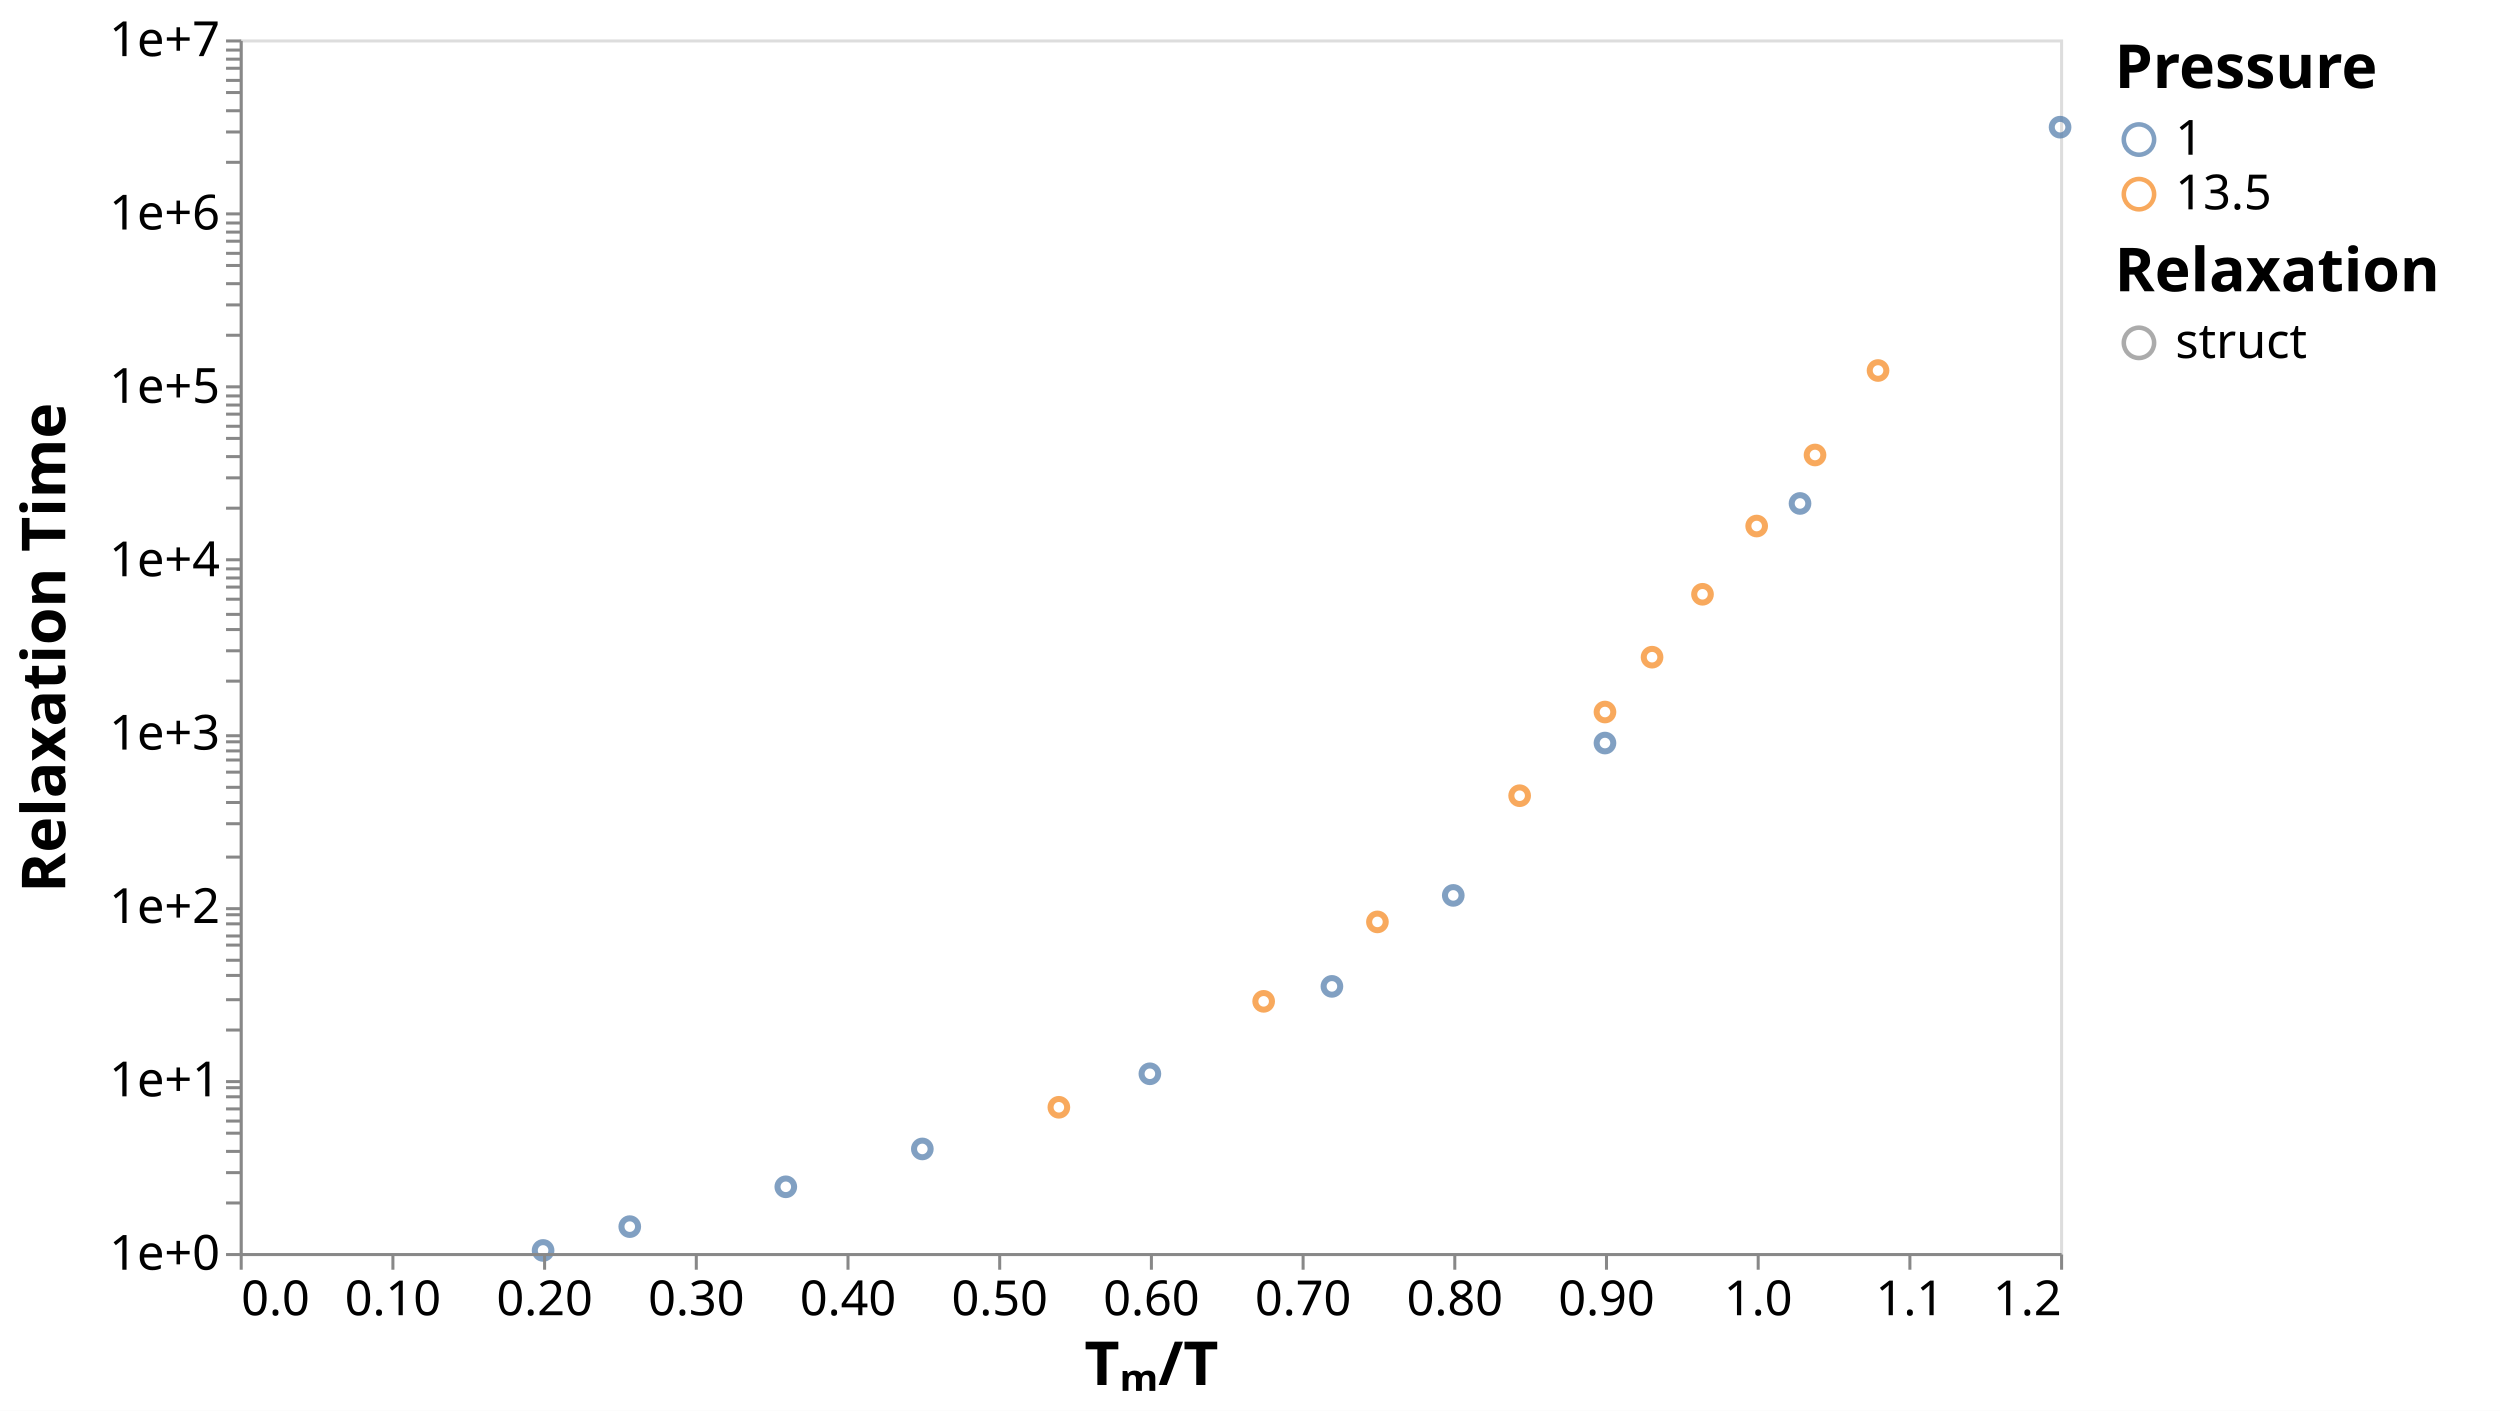
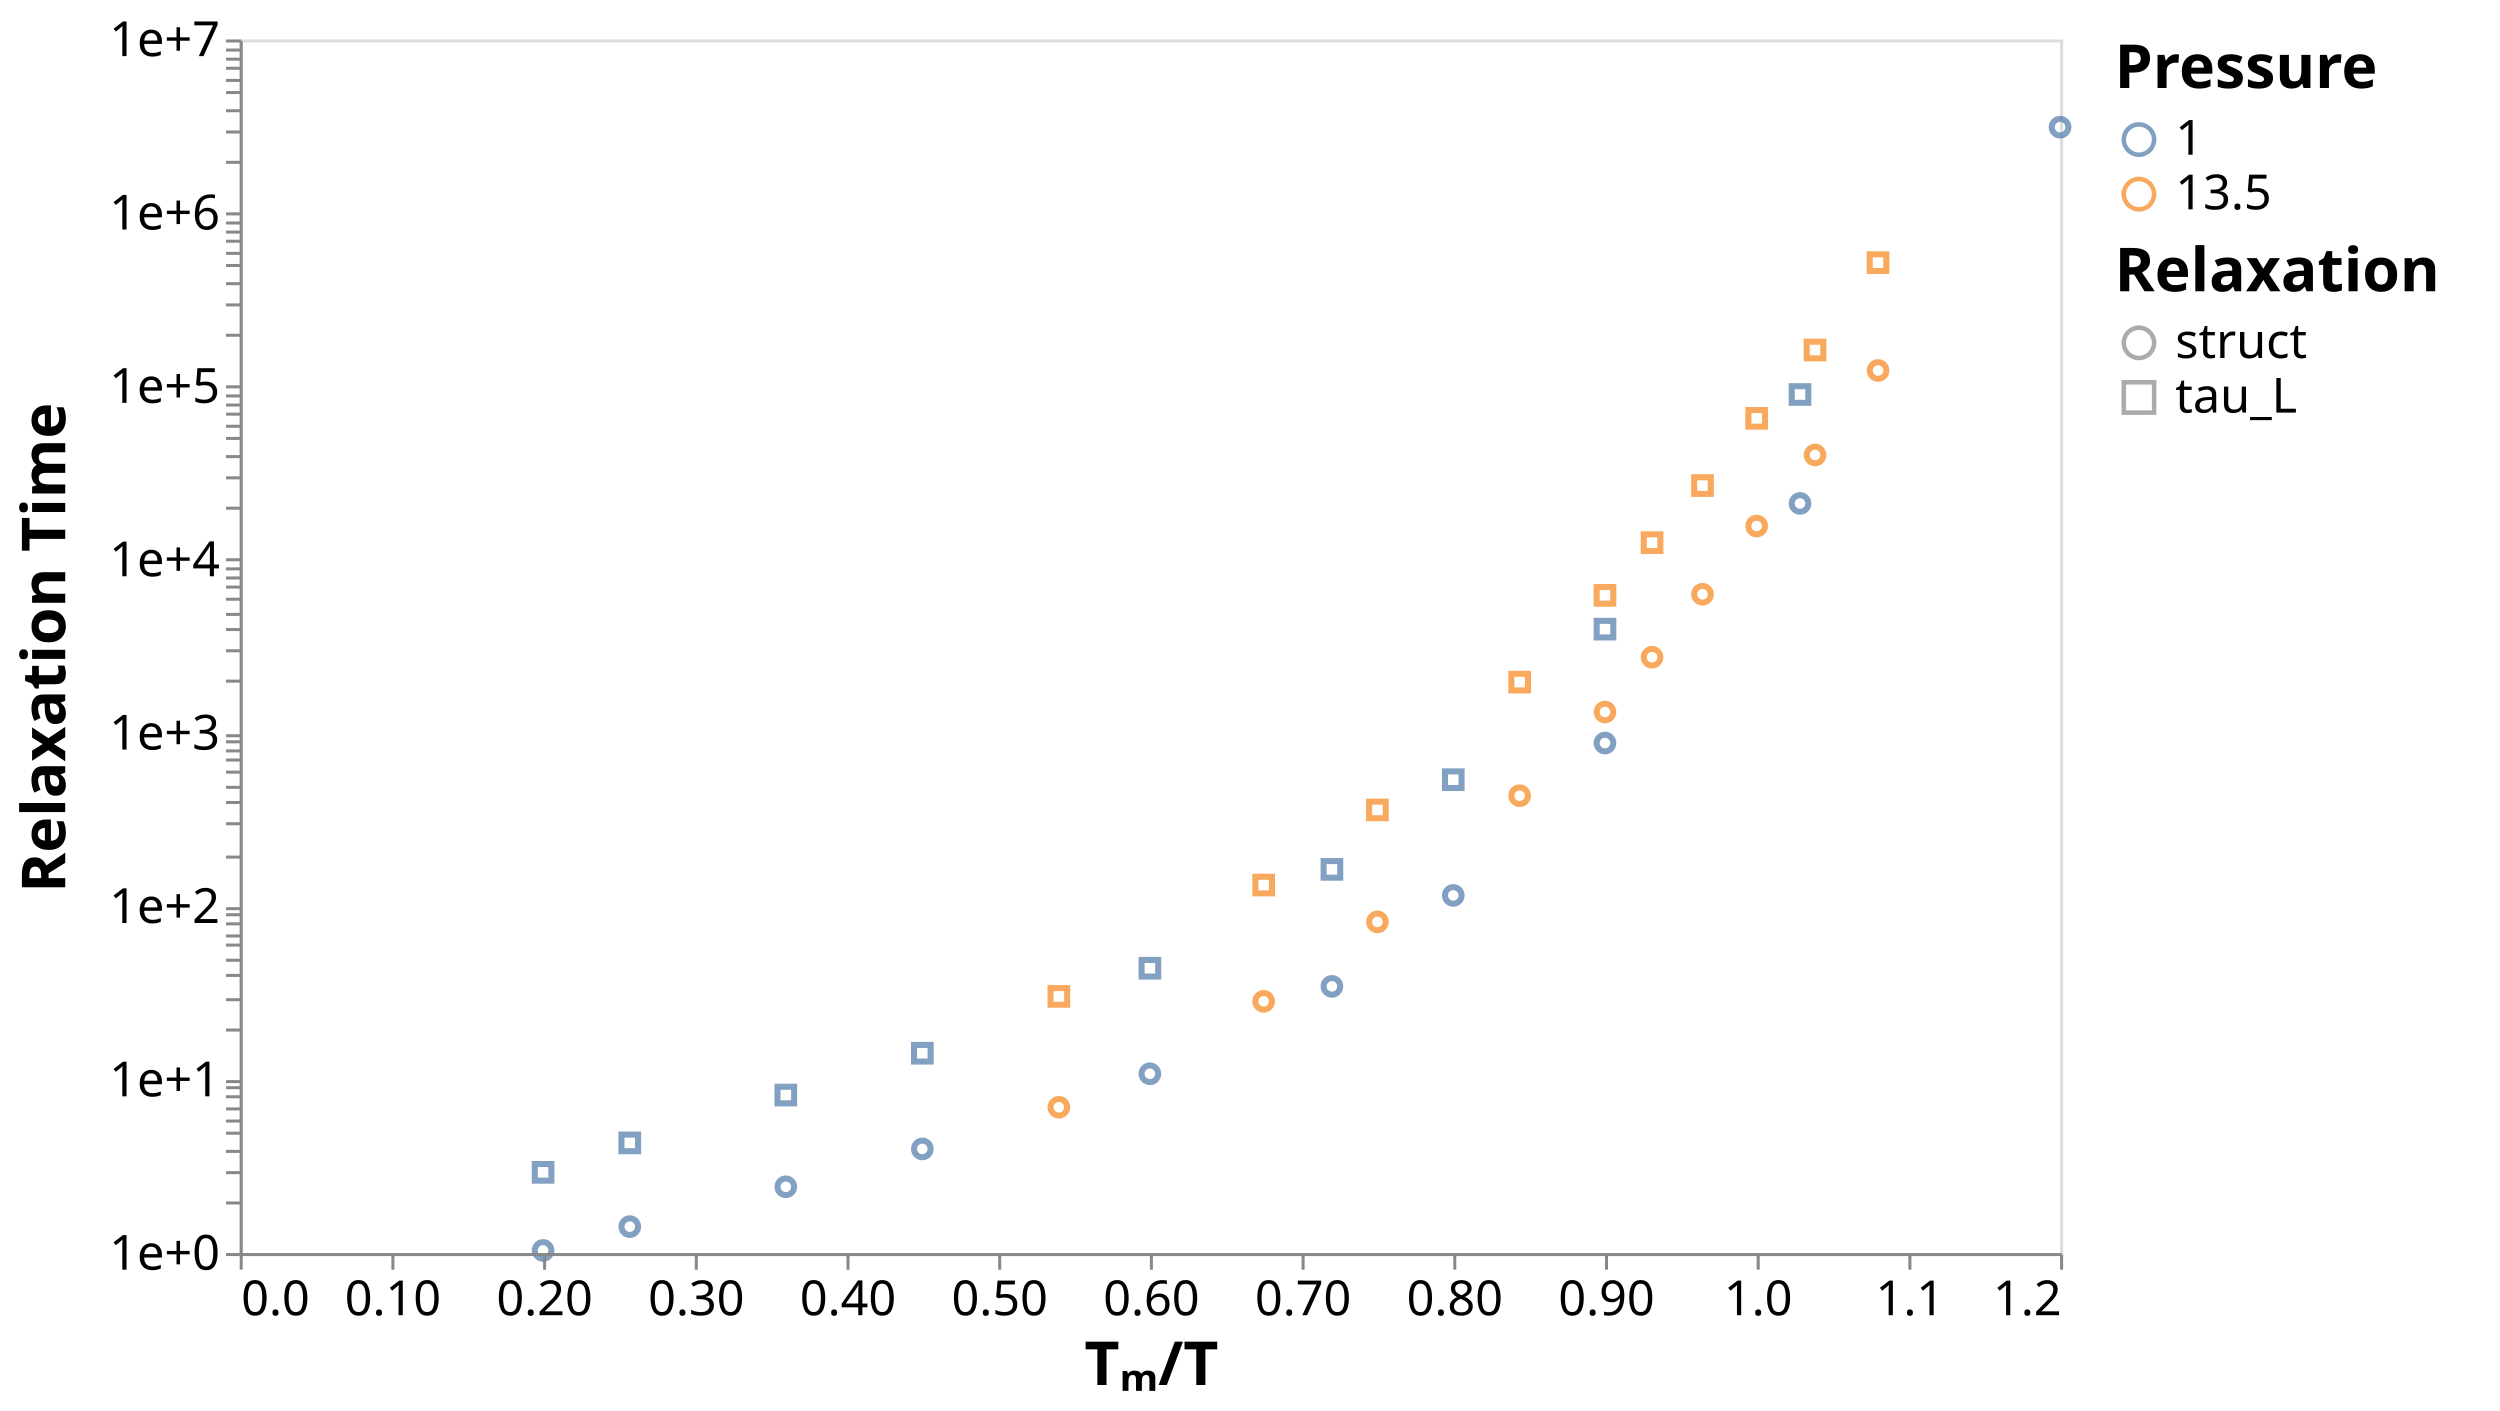
<svg xmlns="http://www.w3.org/2000/svg" class="marks" width="824" height="465" viewBox="0 0 824 465" version="1.1">
  <rect width="824" height="465" style="fill: white;" />
  <g transform="translate(79,13)">
    <g class="mark-group role-frame root">
      <g transform="translate(0,0)">
        <path class="background" d="M0.5,0.5h600v400h-600Z" style="fill: none; stroke: #ddd;" />
        <g>
          <g class="mark-rule role-mark layer_0_layer_0_marks" />
          <g class="mark-symbol role-mark layer_1_marks">
            <path transform="translate(600,28.91659)" d="M2.739,0A2.739,2.739,0,1,1,-2.739,0A2.739,2.739,0,1,1,2.739,0" style="fill: none; stroke: #4c78a8; stroke-width: 2; opacity: 0.7;" />
            <path transform="translate(514.2857,152.9393)" d="M2.739,0A2.739,2.739,0,1,1,-2.739,0A2.739,2.739,0,1,1,2.739,0" style="fill: none; stroke: #4c78a8; stroke-width: 2; opacity: 0.7;" />
+             <path transform="translate(514.2857,117.0333)" d="M-2.739,-2.739h5.477v5.477h-5.477Z" style="fill: none; stroke: #4c78a8; stroke-width: 2; opacity: 0.7;" />
            <path transform="translate(450,231.9091)" d="M2.739,0A2.739,2.739,0,1,1,-2.739,0A2.739,2.739,0,1,1,2.739,0" style="fill: none; stroke: #4c78a8; stroke-width: 2; opacity: 0.7;" />
+             <path transform="translate(450,194.3636)" d="M-2.739,-2.739h5.477v5.477h-5.477Z" style="fill: none; stroke: #4c78a8; stroke-width: 2; opacity: 0.7;" />
            <path transform="translate(400,282.1251)" d="M2.739,0A2.739,2.739,0,1,1,-2.739,0A2.739,2.739,0,1,1,2.739,0" style="fill: none; stroke: #4c78a8; stroke-width: 2; opacity: 0.7;" />
+             <path transform="translate(400,243.9863)" d="M-2.739,-2.739h5.477v5.477h-5.477Z" style="fill: none; stroke: #4c78a8; stroke-width: 2; opacity: 0.7;" />
            <path transform="translate(360,312.1095)" d="M2.739,0A2.739,2.739,0,1,1,-2.739,0A2.739,2.739,0,1,1,2.739,0" style="fill: none; stroke: #4c78a8; stroke-width: 2; opacity: 0.7;" />
+             <path transform="translate(360,273.5471)" d="M-2.739,-2.739h5.477v5.477h-5.477Z" style="fill: none; stroke: #4c78a8; stroke-width: 2; opacity: 0.7;" />
            <path transform="translate(300,340.9185)" d="M2.739,0A2.739,2.739,0,1,1,-2.739,0A2.739,2.739,0,1,1,2.739,0" style="fill: none; stroke: #4c78a8; stroke-width: 2; opacity: 0.7;" />
+             <path transform="translate(300,306.1347)" d="M-2.739,-2.739h5.477v5.477h-5.477Z" style="fill: none; stroke: #4c78a8; stroke-width: 2; opacity: 0.7;" />
            <path transform="translate(225,365.6898)" d="M2.739,0A2.739,2.739,0,1,1,-2.739,0A2.739,2.739,0,1,1,2.739,0" style="fill: none; stroke: #4c78a8; stroke-width: 2; opacity: 0.7;" />
+             <path transform="translate(225,334.1449)" d="M-2.739,-2.739h5.477v5.477h-5.477Z" style="fill: none; stroke: #4c78a8; stroke-width: 2; opacity: 0.7;" />
            <path transform="translate(180,378.1705)" d="M2.739,0A2.739,2.739,0,1,1,-2.739,0A2.739,2.739,0,1,1,2.739,0" style="fill: none; stroke: #4c78a8; stroke-width: 2; opacity: 0.7;" />
+             <path transform="translate(180,347.9292)" d="M-2.739,-2.739h5.477v5.477h-5.477Z" style="fill: none; stroke: #4c78a8; stroke-width: 2; opacity: 0.7;" />
            <path transform="translate(540,109.1188)" d="M2.739,0A2.739,2.739,0,1,1,-2.739,0A2.739,2.739,0,1,1,2.739,0" style="fill: none; stroke: #f58518; stroke-width: 2; opacity: 0.7;" />
+             <path transform="translate(540,73.58007)" d="M-2.739,-2.739h5.477v5.477h-5.477Z" style="fill: none; stroke: #f58518; stroke-width: 2; opacity: 0.7;" />
            <path transform="translate(519.2308,136.9644)" d="M2.739,0A2.739,2.739,0,1,1,-2.739,0A2.739,2.739,0,1,1,2.739,0" style="fill: none; stroke: #f58518; stroke-width: 2; opacity: 0.7;" />
+             <path transform="translate(519.2308,102.3668)" d="M-2.739,-2.739h5.477v5.477h-5.477Z" style="fill: none; stroke: #f58518; stroke-width: 2; opacity: 0.7;" />
            <path transform="translate(500,160.3816)" d="M2.739,0A2.739,2.739,0,1,1,-2.739,0A2.739,2.739,0,1,1,2.739,0" style="fill: none; stroke: #f58518; stroke-width: 2; opacity: 0.7;" />
+             <path transform="translate(500,124.8926)" d="M-2.739,-2.739h5.477v5.477h-5.477Z" style="fill: none; stroke: #f58518; stroke-width: 2; opacity: 0.7;" />
            <path transform="translate(128.5714,391.2978)" d="M2.739,0A2.739,2.739,0,1,1,-2.739,0A2.739,2.739,0,1,1,2.739,0" style="fill: none; stroke: #4c78a8; stroke-width: 2; opacity: 0.7;" />
+             <path transform="translate(128.5714,363.7043)" d="M-2.739,-2.739h5.477v5.477h-5.477Z" style="fill: none; stroke: #4c78a8; stroke-width: 2; opacity: 0.7;" />
            <path transform="translate(482.1429,182.8751)" d="M2.739,0A2.739,2.739,0,1,1,-2.739,0A2.739,2.739,0,1,1,2.739,0" style="fill: none; stroke: #f58518; stroke-width: 2; opacity: 0.7;" />
+             <path transform="translate(482.1429,147.0465)" d="M-2.739,-2.739h5.477v5.477h-5.477Z" style="fill: none; stroke: #f58518; stroke-width: 2; opacity: 0.7;" />
            <path transform="translate(465.5172,203.6079)" d="M2.739,0A2.739,2.739,0,1,1,-2.739,0A2.739,2.739,0,1,1,2.739,0" style="fill: none; stroke: #f58518; stroke-width: 2; opacity: 0.7;" />
+             <path transform="translate(465.5172,165.8649)" d="M-2.739,-2.739h5.477v5.477h-5.477Z" style="fill: none; stroke: #f58518; stroke-width: 2; opacity: 0.7;" />
            <path transform="translate(450,221.6838)" d="M2.739,0A2.739,2.739,0,1,1,-2.739,0A2.739,2.739,0,1,1,2.739,0" style="fill: none; stroke: #f58518; stroke-width: 2; opacity: 0.7;" />
+             <path transform="translate(450,183.2284)" d="M-2.739,-2.739h5.477v5.477h-5.477Z" style="fill: none; stroke: #f58518; stroke-width: 2; opacity: 0.7;" />
            <path transform="translate(421.875,249.2649)" d="M2.739,0A2.739,2.739,0,1,1,-2.739,0A2.739,2.739,0,1,1,2.739,0" style="fill: none; stroke: #f58518; stroke-width: 2; opacity: 0.7;" />
+             <path transform="translate(421.875,211.8318)" d="M-2.739,-2.739h5.477v5.477h-5.477Z" style="fill: none; stroke: #f58518; stroke-width: 2; opacity: 0.7;" />
            <path transform="translate(100,399.1463)" d="M2.739,0A2.739,2.739,0,1,1,-2.739,0A2.739,2.739,0,1,1,2.739,0" style="fill: none; stroke: #4c78a8; stroke-width: 2; opacity: 0.7;" />
+             <path transform="translate(100,373.4077)" d="M-2.739,-2.739h5.477v5.477h-5.477Z" style="fill: none; stroke: #4c78a8; stroke-width: 2; opacity: 0.7;" />
            <path transform="translate(375,290.8596)" d="M2.739,0A2.739,2.739,0,1,1,-2.739,0A2.739,2.739,0,1,1,2.739,0" style="fill: none; stroke: #f58518; stroke-width: 2; opacity: 0.7;" />
+             <path transform="translate(375,253.9522)" d="M-2.739,-2.739h5.477v5.477h-5.477Z" style="fill: none; stroke: #f58518; stroke-width: 2; opacity: 0.7;" />
            <path transform="translate(337.5,317.0408)" d="M2.739,0A2.739,2.739,0,1,1,-2.739,0A2.739,2.739,0,1,1,2.739,0" style="fill: none; stroke: #f58518; stroke-width: 2; opacity: 0.7;" />
+             <path transform="translate(337.5,278.7179)" d="M-2.739,-2.739h5.477v5.477h-5.477Z" style="fill: none; stroke: #f58518; stroke-width: 2; opacity: 0.7;" />
            <path transform="translate(270,351.9581)" d="M2.739,0A2.739,2.739,0,1,1,-2.739,0A2.739,2.739,0,1,1,2.739,0" style="fill: none; stroke: #f58518; stroke-width: 2; opacity: 0.7;" />
+             <path transform="translate(270,315.4147)" d="M-2.739,-2.739h5.477v5.477h-5.477Z" style="fill: none; stroke: #f58518; stroke-width: 2; opacity: 0.7;" />
          </g>
          <g class="mark-group role-legend">
            <g transform="translate(618,0)">
              <path class="background" d="M0,0h101v59h-101Z" style="pointer-events: none; fill: none;" />
              <g>
                <g class="mark-group role-legend-entry">
                  <g transform="translate(0,25)">
                    <path class="background" d="M0,0h0v0h0Z" style="pointer-events: none; fill: none;" />
                    <g>
                      <g class="mark-group role-scope">
                        <g transform="translate(0,0)">
                          <path class="background" d="M0,0h55v16h-55Z" style="pointer-events: none; fill: none; opacity: 1;" />
                          <g>
                            <g class="mark-symbol role-legend-symbol" style="pointer-events: none;">
                              <path transform="translate(8,8)" d="M5,0A5,5,0,1,1,-5,0A5,5,0,1,1,5,0" style="fill: none; stroke: #4c78a8; stroke-width: 1.5; opacity: 0.7;" />
                            </g>
                            <g class="mark-text role-legend-label" style="pointer-events: none;">
                              <text text-anchor="start" transform="translate(20,13)" style="font-family: sans-serif; font-size: 16px; fill: #000; opacity: 1;">1</text>
                            </g>
                          </g>
                        </g>
                        <g transform="translate(0,18)">
                          <path class="background" d="M0,0h55v16h-55Z" style="pointer-events: none; fill: none; opacity: 1;" />
                          <g>
                            <g class="mark-symbol role-legend-symbol" style="pointer-events: none;">
                              <path transform="translate(8,8)" d="M5,0A5,5,0,1,1,-5,0A5,5,0,1,1,5,0" style="fill: none; stroke: #f58518; stroke-width: 1.5; opacity: 0.7;" />
                            </g>
                            <g class="mark-text role-legend-label" style="pointer-events: none;">
                              <text text-anchor="start" transform="translate(20,13)" style="font-family: sans-serif; font-size: 16px; fill: #000; opacity: 1;">13.5</text>
                            </g>
                          </g>
                        </g>
                      </g>
                    </g>
                  </g>
                </g>
                <g class="mark-text role-legend-title" style="pointer-events: none;">
                  <text text-anchor="start" transform="translate(0,16)" style="font-family: sans-serif; font-size: 20px; font-weight: bold; fill: #000; opacity: 1;">Pressure</text>
                </g>
              </g>
            </g>
          </g>
          <g class="mark-group role-legend">
            <g transform="translate(618,67)">
-               <path class="background" d="M0,0h122v41h-122Z" style="pointer-events: none; fill: none;" />
+               <path class="background" d="M0,0h122v59h-122Z" style="pointer-events: none; fill: none;" />
              <g>
                <g class="mark-group role-legend-entry">
                  <g transform="translate(0,25)">
                    <path class="background" d="M0,0h0v0h0Z" style="pointer-events: none; fill: none;" />
                    <g>
                      <g class="mark-group role-scope">
                        <g transform="translate(0,0)">
                          <path class="background" d="M0,0h66v16h-66Z" style="pointer-events: none; fill: none; opacity: 1;" />
                          <g>
                            <g class="mark-symbol role-legend-symbol" style="pointer-events: none;">
                              <path transform="translate(8,8)" d="M5,0A5,5,0,1,1,-5,0A5,5,0,1,1,5,0" style="fill: none; stroke: #888; stroke-width: 1.5; opacity: 0.7;" />
                            </g>
                            <g class="mark-text role-legend-label" style="pointer-events: none;">
                              <text text-anchor="start" transform="translate(20,13)" style="font-family: sans-serif; font-size: 16px; fill: #000; opacity: 1;">struct</text>
+                             </g>
+                           </g>
+                         </g>
+                         <g transform="translate(0,18)">
+                           <path class="background" d="M0,0h66v16h-66Z" style="pointer-events: none; fill: none; opacity: 1;" />
+                           <g>
+                             <g class="mark-symbol role-legend-symbol" style="pointer-events: none;">
+                               <path transform="translate(8,8)" d="M-5,-5h10v10h-10Z" style="fill: none; stroke: #888; stroke-width: 1.5; opacity: 0.7;" />
+                             </g>
+                             <g class="mark-text role-legend-label" style="pointer-events: none;">
+                               <text text-anchor="start" transform="translate(20,13)" style="font-family: sans-serif; font-size: 16px; fill: #000; opacity: 1;">tau_L</text>
                            </g>
                          </g>
                        </g>
                      </g>
                    </g>
                  </g>
                </g>
                <g class="mark-text role-legend-title" style="pointer-events: none;">
                  <text text-anchor="start" transform="translate(0,16)" style="font-family: sans-serif; font-size: 20px; font-weight: bold; fill: #000; opacity: 1;">Relaxation</text>
                </g>
              </g>
            </g>
          </g>
          <g class="mark-group role-axis">
            <g transform="translate(0.5,400.5)">
              <path class="background" d="M0,0h0v0h0Z" style="pointer-events: none; fill: none;" />
              <g>
                <g class="mark-rule role-axis-tick" style="pointer-events: none;">
                  <line transform="translate(0,0)" x2="0" y2="5" style="fill: none; stroke: #888; stroke-width: 1; opacity: 1;" />
                  <line transform="translate(50,0)" x2="0" y2="5" style="fill: none; stroke: #888; stroke-width: 1; opacity: 1;" />
                  <line transform="translate(100,0)" x2="0" y2="5" style="fill: none; stroke: #888; stroke-width: 1; opacity: 1;" />
                  <line transform="translate(150,0)" x2="0" y2="5" style="fill: none; stroke: #888; stroke-width: 1; opacity: 1;" />
                  <line transform="translate(200,0)" x2="0" y2="5" style="fill: none; stroke: #888; stroke-width: 1; opacity: 1;" />
                  <line transform="translate(250,0)" x2="0" y2="5" style="fill: none; stroke: #888; stroke-width: 1; opacity: 1;" />
                  <line transform="translate(300,0)" x2="0" y2="5" style="fill: none; stroke: #888; stroke-width: 1; opacity: 1;" />
                  <line transform="translate(350,0)" x2="0" y2="5" style="fill: none; stroke: #888; stroke-width: 1; opacity: 1;" />
                  <line transform="translate(400,0)" x2="0" y2="5" style="fill: none; stroke: #888; stroke-width: 1; opacity: 1;" />
                  <line transform="translate(450,0)" x2="0" y2="5" style="fill: none; stroke: #888; stroke-width: 1; opacity: 1;" />
                  <line transform="translate(500,0)" x2="0" y2="5" style="fill: none; stroke: #888; stroke-width: 1; opacity: 1;" />
                  <line transform="translate(550,0)" x2="0" y2="5" style="fill: none; stroke: #888; stroke-width: 1; opacity: 1;" />
                  <line transform="translate(600,0)" x2="0" y2="5" style="fill: none; stroke: #888; stroke-width: 1; opacity: 1;" />
                </g>
                <g class="mark-text role-axis-label" style="pointer-events: none;">
                  <text text-anchor="start" transform="translate(0,20)" style="font-family: sans-serif; font-size: 16px; fill: #000; opacity: 1;">0.0</text>
                  <text text-anchor="middle" transform="translate(50,20)" style="font-family: sans-serif; font-size: 16px; fill: #000; opacity: 1;">0.10</text>
                  <text text-anchor="middle" transform="translate(100,20)" style="font-family: sans-serif; font-size: 16px; fill: #000; opacity: 1;">0.20</text>
                  <text text-anchor="middle" transform="translate(150,20)" style="font-family: sans-serif; font-size: 16px; fill: #000; opacity: 1;">0.30</text>
                  <text text-anchor="middle" transform="translate(200,20)" style="font-family: sans-serif; font-size: 16px; fill: #000; opacity: 1;">0.40</text>
                  <text text-anchor="middle" transform="translate(250,20)" style="font-family: sans-serif; font-size: 16px; fill: #000; opacity: 1;">0.50</text>
                  <text text-anchor="middle" transform="translate(300,20)" style="font-family: sans-serif; font-size: 16px; fill: #000; opacity: 1;">0.60</text>
                  <text text-anchor="middle" transform="translate(350,20)" style="font-family: sans-serif; font-size: 16px; fill: #000; opacity: 1;">0.70</text>
                  <text text-anchor="middle" transform="translate(400,20)" style="font-family: sans-serif; font-size: 16px; fill: #000; opacity: 1;">0.80</text>
                  <text text-anchor="middle" transform="translate(450,20)" style="font-family: sans-serif; font-size: 16px; fill: #000; opacity: 1;">0.90</text>
                  <text text-anchor="middle" transform="translate(500,20)" style="font-family: sans-serif; font-size: 16px; fill: #000; opacity: 1;">1.0</text>
                  <text text-anchor="middle" transform="translate(550,20)" style="font-family: sans-serif; font-size: 16px; fill: #000; opacity: 1;">1.1</text>
                  <text text-anchor="end" transform="translate(600,20)" style="font-family: sans-serif; font-size: 16px; fill: #000; opacity: 1;">1.2</text>
                </g>
                <g class="mark-rule role-axis-domain" style="pointer-events: none;">
                  <line transform="translate(0,0)" x2="600" y2="0" style="fill: none; stroke: #888; stroke-width: 1; opacity: 1;" />
                </g>
                <g class="mark-text role-axis-title" style="pointer-events: none;">
                  <text text-anchor="middle" transform="translate(300,43)" style="font-family: sans-serif; font-size: 20px; font-weight: bold; fill: #000; opacity: 1;">Tₘ/T</text>
                </g>
              </g>
            </g>
          </g>
          <g class="mark-group role-axis">
            <g transform="translate(0.5,0.5)">
              <path class="background" d="M0,0h0v0h0Z" style="pointer-events: none; fill: none;" />
              <g>
                <g class="mark-rule role-axis-tick" style="pointer-events: none;">
                  <line transform="translate(0,400)" x2="-5" y2="0" style="fill: none; stroke: #888; stroke-width: 1; opacity: 1;" />
                  <line transform="translate(0,383)" x2="-5" y2="0" style="fill: none; stroke: #888; stroke-width: 1; opacity: 1;" />
                  <line transform="translate(0,373)" x2="-5" y2="0" style="fill: none; stroke: #888; stroke-width: 1; opacity: 1;" />
                  <line transform="translate(0,366)" x2="-5" y2="0" style="fill: none; stroke: #888; stroke-width: 1; opacity: 1;" />
                  <line transform="translate(0,360)" x2="-5" y2="0" style="fill: none; stroke: #888; stroke-width: 1; opacity: 1;" />
                  <line transform="translate(0,356)" x2="-5" y2="0" style="fill: none; stroke: #888; stroke-width: 1; opacity: 1;" />
                  <line transform="translate(0,352)" x2="-5" y2="0" style="fill: none; stroke: #888; stroke-width: 1; opacity: 1;" />
                  <line transform="translate(0,348)" x2="-5" y2="0" style="fill: none; stroke: #888; stroke-width: 1; opacity: 1;" />
                  <line transform="translate(0,345)" x2="-5" y2="0" style="fill: none; stroke: #888; stroke-width: 1; opacity: 1;" />
                  <line transform="translate(0,343)" x2="-5" y2="0" style="fill: none; stroke: #888; stroke-width: 1; opacity: 1;" />
                  <line transform="translate(0,326)" x2="-5" y2="0" style="fill: none; stroke: #888; stroke-width: 1; opacity: 1;" />
                  <line transform="translate(0,316)" x2="-5" y2="0" style="fill: none; stroke: #888; stroke-width: 1; opacity: 1;" />
                  <line transform="translate(0,308)" x2="-5" y2="0" style="fill: none; stroke: #888; stroke-width: 1; opacity: 1;" />
                  <line transform="translate(0,303)" x2="-5" y2="0" style="fill: none; stroke: #888; stroke-width: 1; opacity: 1;" />
                  <line transform="translate(0,298)" x2="-5" y2="0" style="fill: none; stroke: #888; stroke-width: 1; opacity: 1;" />
                  <line transform="translate(0,295)" x2="-5" y2="0" style="fill: none; stroke: #888; stroke-width: 1; opacity: 1;" />
                  <line transform="translate(0,291)" x2="-5" y2="0" style="fill: none; stroke: #888; stroke-width: 1; opacity: 1;" />
                  <line transform="translate(0,288)" x2="-5" y2="0" style="fill: none; stroke: #888; stroke-width: 1; opacity: 1;" />
                  <line transform="translate(0,286)" x2="-5" y2="0" style="fill: none; stroke: #888; stroke-width: 1; opacity: 1;" />
                  <line transform="translate(0,269)" x2="-5" y2="0" style="fill: none; stroke: #888; stroke-width: 1; opacity: 1;" />
                  <line transform="translate(0,258)" x2="-5" y2="0" style="fill: none; stroke: #888; stroke-width: 1; opacity: 1;" />
                  <line transform="translate(0,251)" x2="-5" y2="0" style="fill: none; stroke: #888; stroke-width: 1; opacity: 1;" />
                  <line transform="translate(0,246)" x2="-5" y2="0" style="fill: none; stroke: #888; stroke-width: 1; opacity: 1;" />
                  <line transform="translate(0,241)" x2="-5" y2="0" style="fill: none; stroke: #888; stroke-width: 1; opacity: 1;" />
                  <line transform="translate(0,237)" x2="-5" y2="0" style="fill: none; stroke: #888; stroke-width: 1; opacity: 1;" />
                  <line transform="translate(0,234)" x2="-5" y2="0" style="fill: none; stroke: #888; stroke-width: 1; opacity: 1;" />
                  <line transform="translate(0,231)" x2="-5" y2="0" style="fill: none; stroke: #888; stroke-width: 1; opacity: 1;" />
                  <line transform="translate(0,229)" x2="-5" y2="0" style="fill: none; stroke: #888; stroke-width: 1; opacity: 1;" />
                  <line transform="translate(0,211)" x2="-5" y2="0" style="fill: none; stroke: #888; stroke-width: 1; opacity: 1;" />
                  <line transform="translate(0,201)" x2="-5" y2="0" style="fill: none; stroke: #888; stroke-width: 1; opacity: 1;" />
                  <line transform="translate(0,194)" x2="-5" y2="0" style="fill: none; stroke: #888; stroke-width: 1; opacity: 1;" />
                  <line transform="translate(0,189)" x2="-5" y2="0" style="fill: none; stroke: #888; stroke-width: 1; opacity: 1;" />
                  <line transform="translate(0,184)" x2="-5" y2="0" style="fill: none; stroke: #888; stroke-width: 1; opacity: 1;" />
                  <line transform="translate(0,180)" x2="-5" y2="0" style="fill: none; stroke: #888; stroke-width: 1; opacity: 1;" />
                  <line transform="translate(0,177)" x2="-5" y2="0" style="fill: none; stroke: #888; stroke-width: 1; opacity: 1;" />
                  <line transform="translate(0,174)" x2="-5" y2="0" style="fill: none; stroke: #888; stroke-width: 1; opacity: 1;" />
                  <line transform="translate(0,171)" x2="-5" y2="0" style="fill: none; stroke: #888; stroke-width: 1; opacity: 1;" />
                  <line transform="translate(0,154)" x2="-5" y2="0" style="fill: none; stroke: #888; stroke-width: 1; opacity: 1;" />
                  <line transform="translate(0,144)" x2="-5" y2="0" style="fill: none; stroke: #888; stroke-width: 1; opacity: 1;" />
                  <line transform="translate(0,137)" x2="-5" y2="0" style="fill: none; stroke: #888; stroke-width: 1; opacity: 1;" />
                  <line transform="translate(0,131)" x2="-5" y2="0" style="fill: none; stroke: #888; stroke-width: 1; opacity: 1;" />
                  <line transform="translate(0,127)" x2="-5" y2="0" style="fill: none; stroke: #888; stroke-width: 1; opacity: 1;" />
                  <line transform="translate(0,123)" x2="-5" y2="0" style="fill: none; stroke: #888; stroke-width: 1; opacity: 1;" />
                  <line transform="translate(0,120)" x2="-5" y2="0" style="fill: none; stroke: #888; stroke-width: 1; opacity: 1;" />
                  <line transform="translate(0,117)" x2="-5" y2="0" style="fill: none; stroke: #888; stroke-width: 1; opacity: 1;" />
                  <line transform="translate(0,114)" x2="-5" y2="0" style="fill: none; stroke: #888; stroke-width: 1; opacity: 1;" />
                  <line transform="translate(0,97)" x2="-5" y2="0" style="fill: none; stroke: #888; stroke-width: 1; opacity: 1;" />
                  <line transform="translate(0,87)" x2="-5" y2="0" style="fill: none; stroke: #888; stroke-width: 1; opacity: 1;" />
                  <line transform="translate(0,80)" x2="-5" y2="0" style="fill: none; stroke: #888; stroke-width: 1; opacity: 1;" />
                  <line transform="translate(0,74)" x2="-5" y2="0" style="fill: none; stroke: #888; stroke-width: 1; opacity: 1;" />
                  <line transform="translate(0,70)" x2="-5" y2="0" style="fill: none; stroke: #888; stroke-width: 1; opacity: 1;" />
                  <line transform="translate(0,66)" x2="-5" y2="0" style="fill: none; stroke: #888; stroke-width: 1; opacity: 1;" />
                  <line transform="translate(0,63)" x2="-5" y2="0" style="fill: none; stroke: #888; stroke-width: 1; opacity: 1;" />
                  <line transform="translate(0,60)" x2="-5" y2="0" style="fill: none; stroke: #888; stroke-width: 1; opacity: 1;" />
                  <line transform="translate(0,57)" x2="-5" y2="0" style="fill: none; stroke: #888; stroke-width: 1; opacity: 1;" />
                  <line transform="translate(0,40)" x2="-5" y2="0" style="fill: none; stroke: #888; stroke-width: 1; opacity: 1;" />
                  <line transform="translate(0,30)" x2="-5" y2="0" style="fill: none; stroke: #888; stroke-width: 1; opacity: 1;" />
                  <line transform="translate(0,23)" x2="-5" y2="0" style="fill: none; stroke: #888; stroke-width: 1; opacity: 1;" />
                  <line transform="translate(0,17)" x2="-5" y2="0" style="fill: none; stroke: #888; stroke-width: 1; opacity: 1;" />
                  <line transform="translate(0,13)" x2="-5" y2="0" style="fill: none; stroke: #888; stroke-width: 1; opacity: 1;" />
                  <line transform="translate(0,9)" x2="-5" y2="0" style="fill: none; stroke: #888; stroke-width: 1; opacity: 1;" />
                  <line transform="translate(0,6)" x2="-5" y2="0" style="fill: none; stroke: #888; stroke-width: 1; opacity: 1;" />
                  <line transform="translate(0,3)" x2="-5" y2="0" style="fill: none; stroke: #888; stroke-width: 1; opacity: 1;" />
                  <line transform="translate(0,0)" x2="-5" y2="0" style="fill: none; stroke: #888; stroke-width: 1; opacity: 1;" />
                </g>
                <g class="mark-text role-axis-label" style="pointer-events: none;">
                  <text text-anchor="end" transform="translate(-7,405)" style="font-family: sans-serif; font-size: 16px; fill: #000; opacity: 1;">1e+0</text>
                  <text text-anchor="end" transform="translate(-7,387.7983)" style="font-family: sans-serif; font-size: 16px; fill: #000; opacity: 1;" />
                  <text text-anchor="end" transform="translate(-7,377.7359)" style="font-family: sans-serif; font-size: 16px; fill: #000; opacity: 1;" />
                  <text text-anchor="end" transform="translate(-7,370.5966)" style="font-family: sans-serif; font-size: 16px; fill: #000; opacity: 1;" />
                  <text text-anchor="end" transform="translate(-7,365.0589)" style="font-family: sans-serif; font-size: 16px; fill: #000; opacity: 1;" />
                  <text text-anchor="end" transform="translate(-7,360.5342)" style="font-family: sans-serif; font-size: 16px; fill: #000; opacity: 1;" />
                  <text text-anchor="end" transform="translate(-7,356.7087)" style="font-family: sans-serif; font-size: 16px; fill: #000; opacity: 1;" />
                  <text text-anchor="end" transform="translate(-7,353.3949)" style="font-family: sans-serif; font-size: 16px; fill: #000; opacity: 1;" />
                  <text text-anchor="end" transform="translate(-7,350.4719)" style="font-family: sans-serif; font-size: 16px; fill: #000; opacity: 1;" />
                  <text text-anchor="end" transform="translate(-7,347.8571)" style="font-family: sans-serif; font-size: 16px; fill: #000; opacity: 1;">1e+1</text>
                  <text text-anchor="end" transform="translate(-7,330.6554)" style="font-family: sans-serif; font-size: 16px; fill: #000; opacity: 1;" />
                  <text text-anchor="end" transform="translate(-7,320.5931)" style="font-family: sans-serif; font-size: 16px; fill: #000; opacity: 1;" />
                  <text text-anchor="end" transform="translate(-7,313.4537)" style="font-family: sans-serif; font-size: 16px; fill: #000; opacity: 1;" />
                  <text text-anchor="end" transform="translate(-7,307.916)" style="font-family: sans-serif; font-size: 16px; fill: #000; opacity: 1;" />
                  <text text-anchor="end" transform="translate(-7,303.3914)" style="font-family: sans-serif; font-size: 16px; fill: #000; opacity: 1;" />
                  <text text-anchor="end" transform="translate(-7,299.5658)" style="font-family: sans-serif; font-size: 16px; fill: #000; opacity: 1;" />
                  <text text-anchor="end" transform="translate(-7,296.252)" style="font-family: sans-serif; font-size: 16px; fill: #000; opacity: 1;" />
                  <text text-anchor="end" transform="translate(-7,293.329)" style="font-family: sans-serif; font-size: 16px; fill: #000; opacity: 1;" />
                  <text text-anchor="end" transform="translate(-7,290.7143)" style="font-family: sans-serif; font-size: 16px; fill: #000; opacity: 1;">1e+2</text>
                  <text text-anchor="end" transform="translate(-7,273.5126)" style="font-family: sans-serif; font-size: 16px; fill: #000; opacity: 1;" />
                  <text text-anchor="end" transform="translate(-7,263.4502)" style="font-family: sans-serif; font-size: 16px; fill: #000; opacity: 1;" />
                  <text text-anchor="end" transform="translate(-7,256.3109)" style="font-family: sans-serif; font-size: 16px; fill: #000; opacity: 1;" />
                  <text text-anchor="end" transform="translate(-7,250.7731)" style="font-family: sans-serif; font-size: 16px; fill: #000; opacity: 1;" />
                  <text text-anchor="end" transform="translate(-7,246.2485)" style="font-family: sans-serif; font-size: 16px; fill: #000; opacity: 1;" />
                  <text text-anchor="end" transform="translate(-7,242.423)" style="font-family: sans-serif; font-size: 16px; fill: #000; opacity: 1;" />
                  <text text-anchor="end" transform="translate(-7,239.1091)" style="font-family: sans-serif; font-size: 16px; fill: #000; opacity: 1;" />
                  <text text-anchor="end" transform="translate(-7,236.1861)" style="font-family: sans-serif; font-size: 16px; fill: #000; opacity: 1;" />
                  <text text-anchor="end" transform="translate(-7,233.5714)" style="font-family: sans-serif; font-size: 16px; fill: #000; opacity: 1;">1e+3</text>
                  <text text-anchor="end" transform="translate(-7,216.3697)" style="font-family: sans-serif; font-size: 16px; fill: #000; opacity: 1;" />
                  <text text-anchor="end" transform="translate(-7,206.3074)" style="font-family: sans-serif; font-size: 16px; fill: #000; opacity: 1;" />
                  <text text-anchor="end" transform="translate(-7,199.168)" style="font-family: sans-serif; font-size: 16px; fill: #000; opacity: 1;" />
                  <text text-anchor="end" transform="translate(-7,193.6303)" style="font-family: sans-serif; font-size: 16px; fill: #000; opacity: 1;" />
                  <text text-anchor="end" transform="translate(-7,189.1056)" style="font-family: sans-serif; font-size: 16px; fill: #000; opacity: 1;" />
                  <text text-anchor="end" transform="translate(-7,185.2801)" style="font-family: sans-serif; font-size: 16px; fill: #000; opacity: 1;" />
                  <text text-anchor="end" transform="translate(-7,181.9663)" style="font-family: sans-serif; font-size: 16px; fill: #000; opacity: 1;" />
                  <text text-anchor="end" transform="translate(-7,179.0433)" style="font-family: sans-serif; font-size: 16px; fill: #000; opacity: 1;" />
                  <text text-anchor="end" transform="translate(-7,176.4286)" style="font-family: sans-serif; font-size: 16px; fill: #000; opacity: 1;">1e+4</text>
                  <text text-anchor="end" transform="translate(-7,159.2269)" style="font-family: sans-serif; font-size: 16px; fill: #000; opacity: 1;" />
                  <text text-anchor="end" transform="translate(-7,149.1645)" style="font-family: sans-serif; font-size: 16px; fill: #000; opacity: 1;" />
                  <text text-anchor="end" transform="translate(-7,142.0251)" style="font-family: sans-serif; font-size: 16px; fill: #000; opacity: 1;" />
                  <text text-anchor="end" transform="translate(-7,136.4874)" style="font-family: sans-serif; font-size: 16px; fill: #000; opacity: 1;" />
                  <text text-anchor="end" transform="translate(-7,131.9628)" style="font-family: sans-serif; font-size: 16px; fill: #000; opacity: 1;" />
                  <text text-anchor="end" transform="translate(-7,128.1373)" style="font-family: sans-serif; font-size: 16px; fill: #000; opacity: 1;" />
                  <text text-anchor="end" transform="translate(-7,124.8234)" style="font-family: sans-serif; font-size: 16px; fill: #000; opacity: 1;" />
                  <text text-anchor="end" transform="translate(-7,121.9004)" style="font-family: sans-serif; font-size: 16px; fill: #000; opacity: 1;" />
                  <text text-anchor="end" transform="translate(-7,119.2857)" style="font-family: sans-serif; font-size: 16px; fill: #000; opacity: 1;">1e+5</text>
                  <text text-anchor="end" transform="translate(-7,102.084)" style="font-family: sans-serif; font-size: 16px; fill: #000; opacity: 1;" />
                  <text text-anchor="end" transform="translate(-7,92.02164)" style="font-family: sans-serif; font-size: 16px; fill: #000; opacity: 1;" />
                  <text text-anchor="end" transform="translate(-7,84.88229)" style="font-family: sans-serif; font-size: 16px; fill: #000; opacity: 1;" />
                  <text text-anchor="end" transform="translate(-7,79.34457)" style="font-family: sans-serif; font-size: 16px; fill: #000; opacity: 1;" />
                  <text text-anchor="end" transform="translate(-7,74.81993)" style="font-family: sans-serif; font-size: 16px; fill: #000; opacity: 1;" />
                  <text text-anchor="end" transform="translate(-7,70.9944)" style="font-family: sans-serif; font-size: 16px; fill: #000; opacity: 1;" />
                  <text text-anchor="end" transform="translate(-7,67.68057)" style="font-family: sans-serif; font-size: 16px; fill: #000; opacity: 1;" />
                  <text text-anchor="end" transform="translate(-7,64.75757)" style="font-family: sans-serif; font-size: 16px; fill: #000; opacity: 1;" />
                  <text text-anchor="end" transform="translate(-7,62.14286)" style="font-family: sans-serif; font-size: 16px; fill: #000; opacity: 1;">1e+6</text>
                  <text text-anchor="end" transform="translate(-7,44.94114)" style="font-family: sans-serif; font-size: 16px; fill: #000; opacity: 1;" />
                  <text text-anchor="end" transform="translate(-7,34.87879)" style="font-family: sans-serif; font-size: 16px; fill: #000; opacity: 1;" />
                  <text text-anchor="end" transform="translate(-7,27.73943)" style="font-family: sans-serif; font-size: 16px; fill: #000; opacity: 1;" />
                  <text text-anchor="end" transform="translate(-7,22.20171)" style="font-family: sans-serif; font-size: 16px; fill: #000; opacity: 1;" />
                  <text text-anchor="end" transform="translate(-7,17.67707)" style="font-family: sans-serif; font-size: 16px; fill: #000; opacity: 1;" />
                  <text text-anchor="end" transform="translate(-7,13.85154)" style="font-family: sans-serif; font-size: 16px; fill: #000; opacity: 1;" />
                  <text text-anchor="end" transform="translate(-7,10.53772)" style="font-family: sans-serif; font-size: 16px; fill: #000; opacity: 1;" />
                  <text text-anchor="end" transform="translate(-7,7.614714)" style="font-family: sans-serif; font-size: 16px; fill: #000; opacity: 1;" />
                  <text text-anchor="end" transform="translate(-7,5)" style="font-family: sans-serif; font-size: 16px; fill: #000; opacity: 1;">1e+7</text>
                </g>
                <g class="mark-rule role-axis-domain" style="pointer-events: none;">
                  <line transform="translate(0,400)" x2="0" y2="-400" style="fill: none; stroke: #888; stroke-width: 1; opacity: 1;" />
                </g>
                <g class="mark-text role-axis-title" style="pointer-events: none;">
                  <text text-anchor="middle" transform="translate(-54,200) rotate(-90) translate(0,-4)" style="font-family: sans-serif; font-size: 20px; font-weight: bold; fill: #000; opacity: 1;">Relaxation Time</text>
                </g>
              </g>
            </g>
          </g>
        </g>
      </g>
    </g>
  </g>
</svg>
